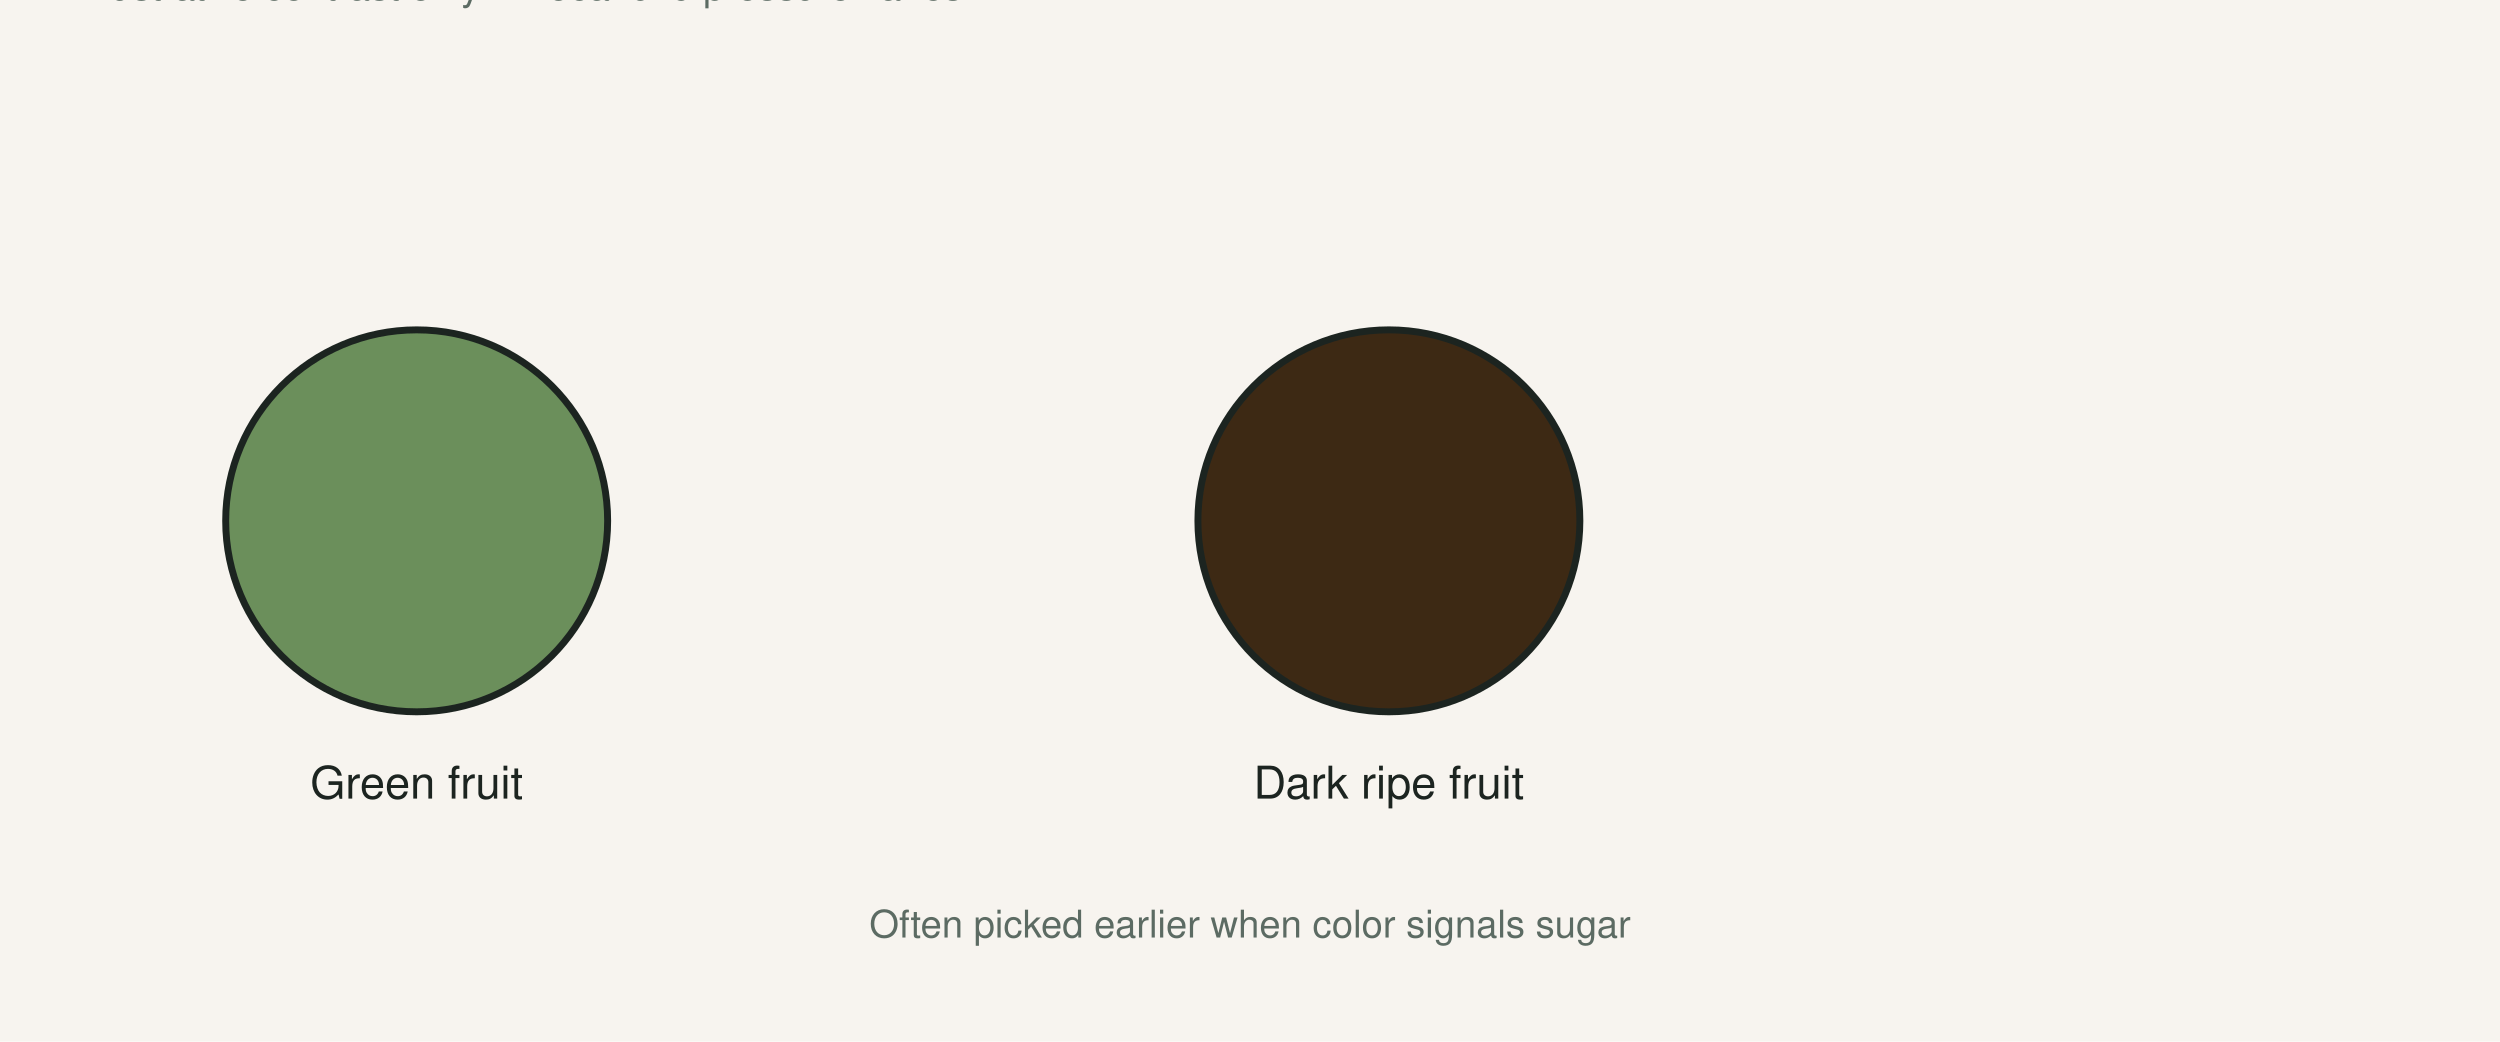
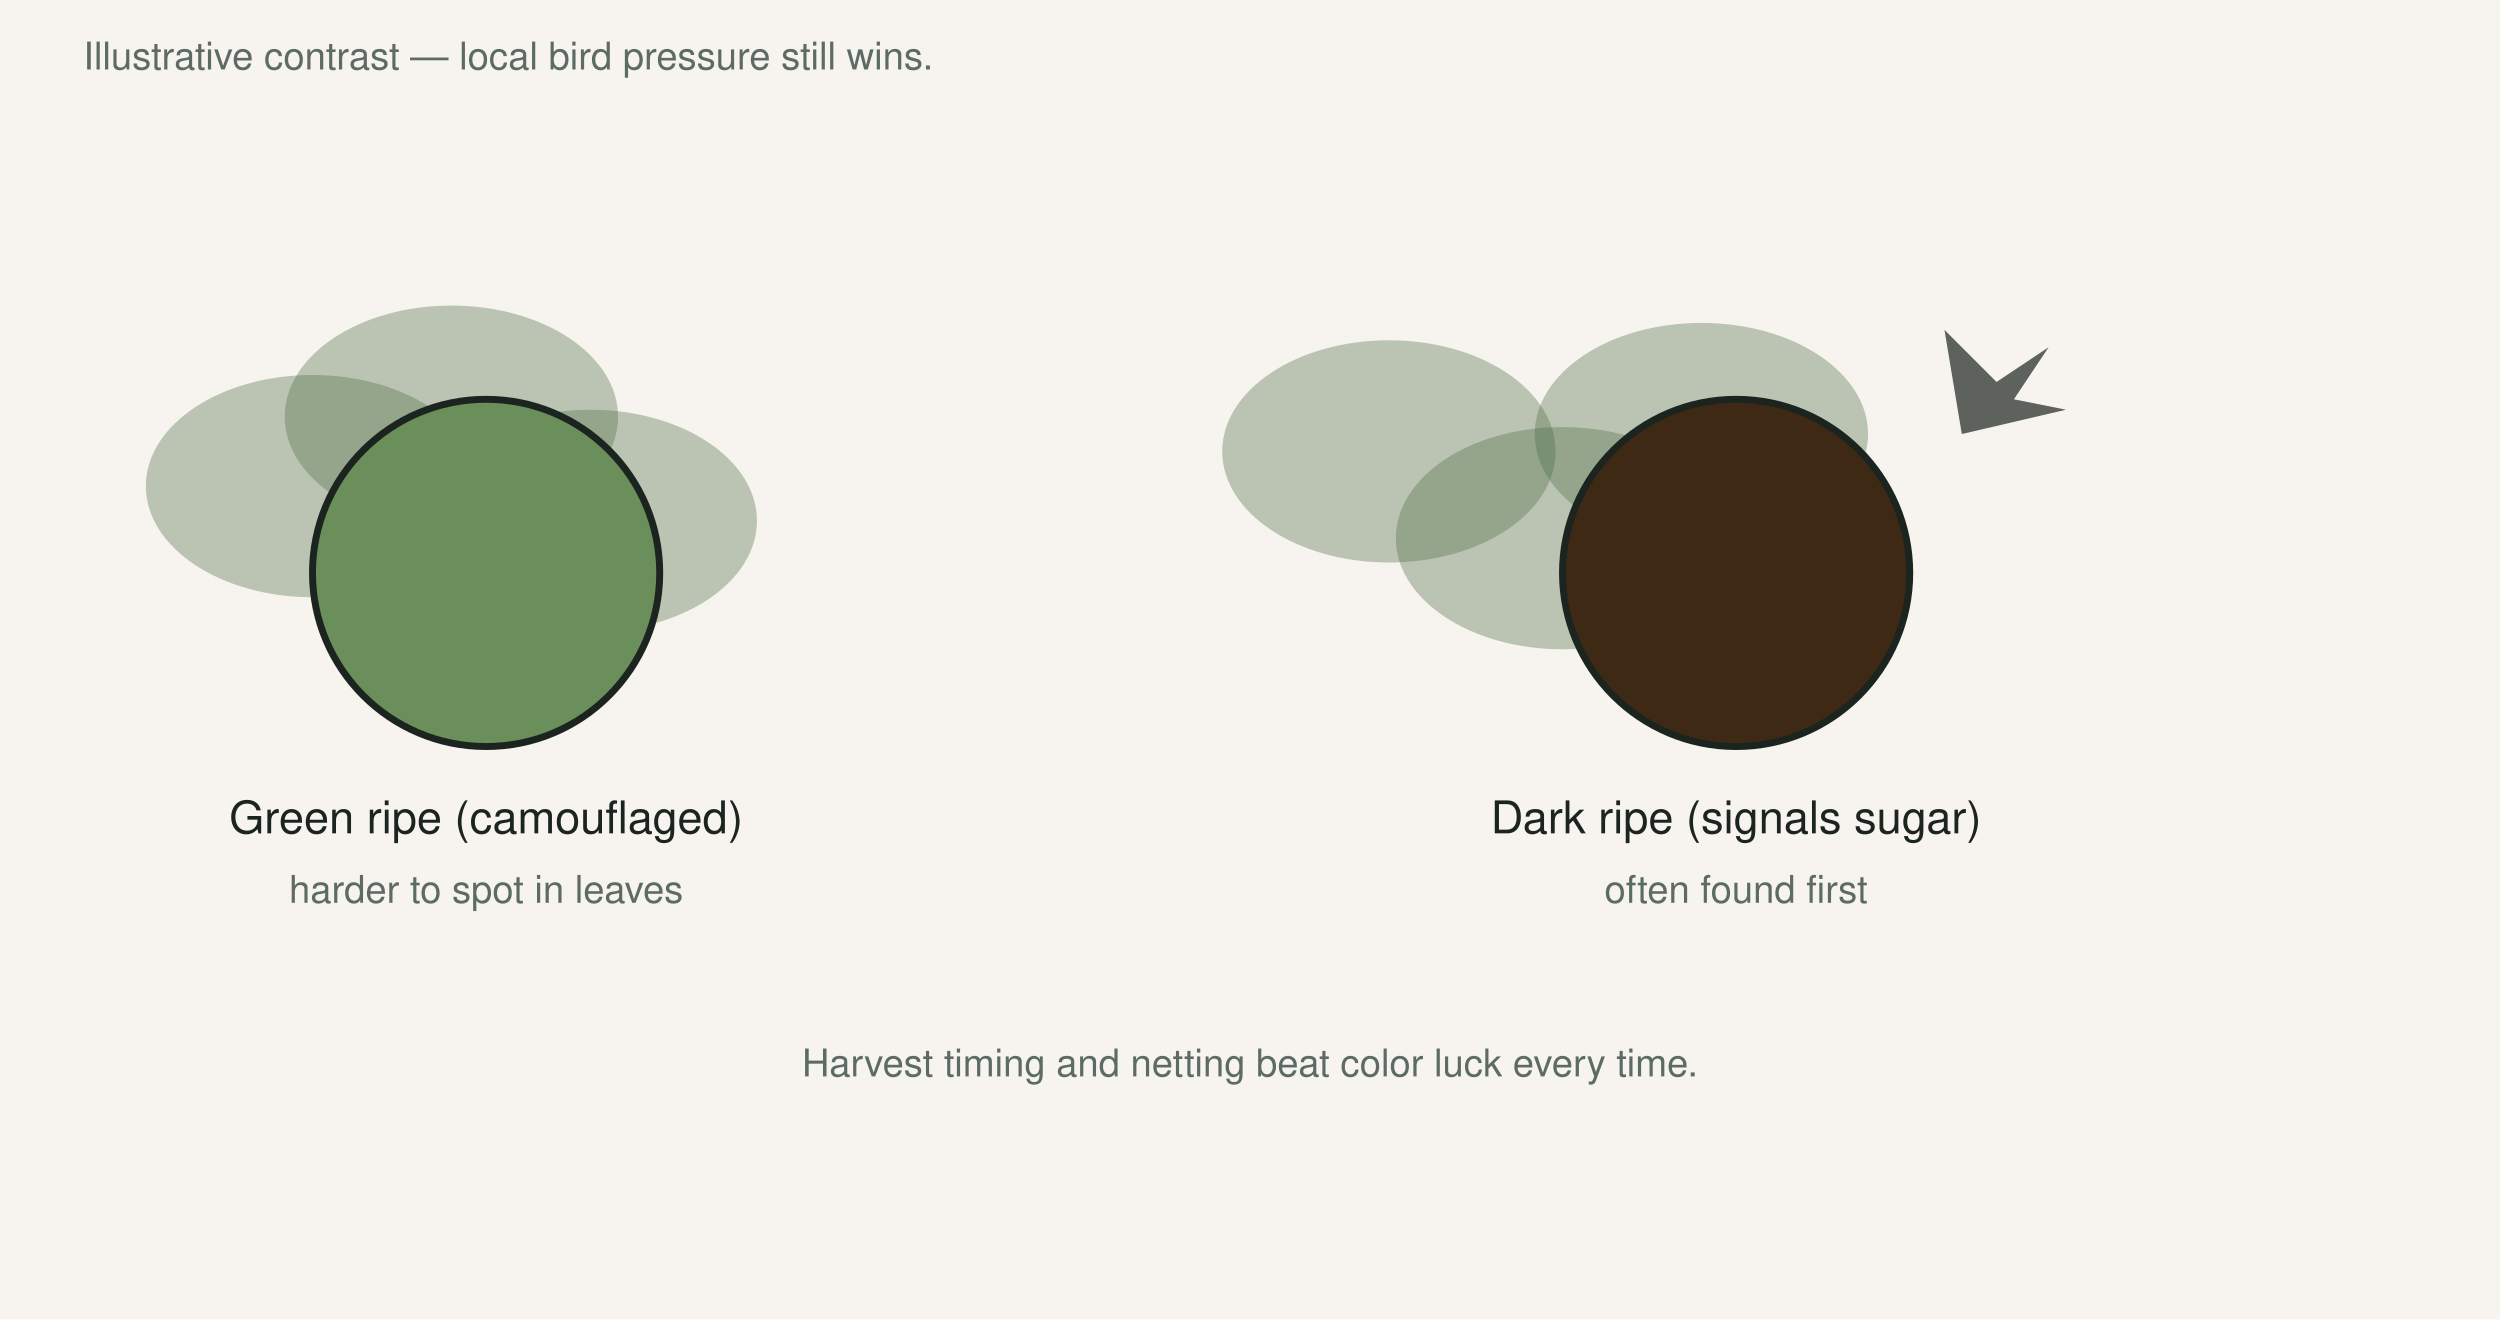
- <svg xmlns="http://www.w3.org/2000/svg" width="720" height="300" viewBox="0 0 720 300" role="img" aria-labelledby="title desc">
+ <svg xmlns="http://www.w3.org/2000/svg" width="720" height="380" viewBox="0 0 720 380" role="img" aria-labelledby="title desc">
  <rect width="100%" height="100%" fill="#f7f4ef" />
  <style>text { font-family: system-ui, 'Segoe UI', Helvetica, Arial, sans-serif; fill: #1c2420; } .label { font-size: 13px; } .small { font-size: 11px; fill: #5c6b63; } .mono { font-family: ui-monospace, Consolas, monospace; font-size: 12px; }</style>
  <text class="small">
-     <tspan x="24" dy="0">Illustrative contrast only — local bird pressure varies.</tspan>
+     <tspan x="24" y="20">Illustrative contrast — local bird pressure still wins.</tspan>
  </text>
-   <circle cx="120" cy="150" r="55" fill="#6b8f5b" stroke="#1c2420" stroke-width="2" />
-   <text class="label" x="120" y="230" text-anchor="middle">Green fruit</text>
-   <circle cx="400" cy="150" r="55" fill="#3d2914" stroke="#1c2420" stroke-width="2" />
-   <text class="label" x="400" y="230" text-anchor="middle">Dark ripe fruit</text>
-   <text class="small" x="360" y="270" text-anchor="middle">Often picked earlier when color signals sugar</text>
+   <ellipse cx="90" cy="140" rx="48" ry="32" fill="#4a6b42" opacity="0.35" />
+   <ellipse cx="130" cy="120" rx="48" ry="32" fill="#4a6b42" opacity="0.35" />
+   <ellipse cx="170" cy="150" rx="48" ry="32" fill="#4a6b42" opacity="0.35" />
+   <ellipse cx="400" cy="130" rx="48" ry="32" fill="#4a6b42" opacity="0.35" />
+   <ellipse cx="450" cy="155" rx="48" ry="32" fill="#4a6b42" opacity="0.35" />
+   <ellipse cx="490" cy="125" rx="48" ry="32" fill="#4a6b42" opacity="0.35" />
+   <circle cx="140" cy="165" r="50" fill="#6b8f5b" stroke="#1c2420" stroke-width="2" />
+   <text class="label" x="140" y="240" text-anchor="middle">Green ripe (camouflaged)</text>
+   <text class="small" x="140" y="260" text-anchor="middle">harder to spot in leaves</text>
+   <circle cx="500" cy="165" r="50" fill="#3d2914" stroke="#1c2420" stroke-width="2" />
+   <text class="label" x="500" y="240" text-anchor="middle">Dark ripe (signals sugar)</text>
+   <text class="small" x="500" y="260" text-anchor="middle">often found first</text>
+   <path d="M 560 95 L 575 110 L 590 100 L 580 115 L 595 118 L 565 125 Z" fill="#1c2420" opacity="0.7" />
+   <text class="small" x="360" y="310" text-anchor="middle">Harvest timing and netting beat color luck every time.</text>
</svg>
